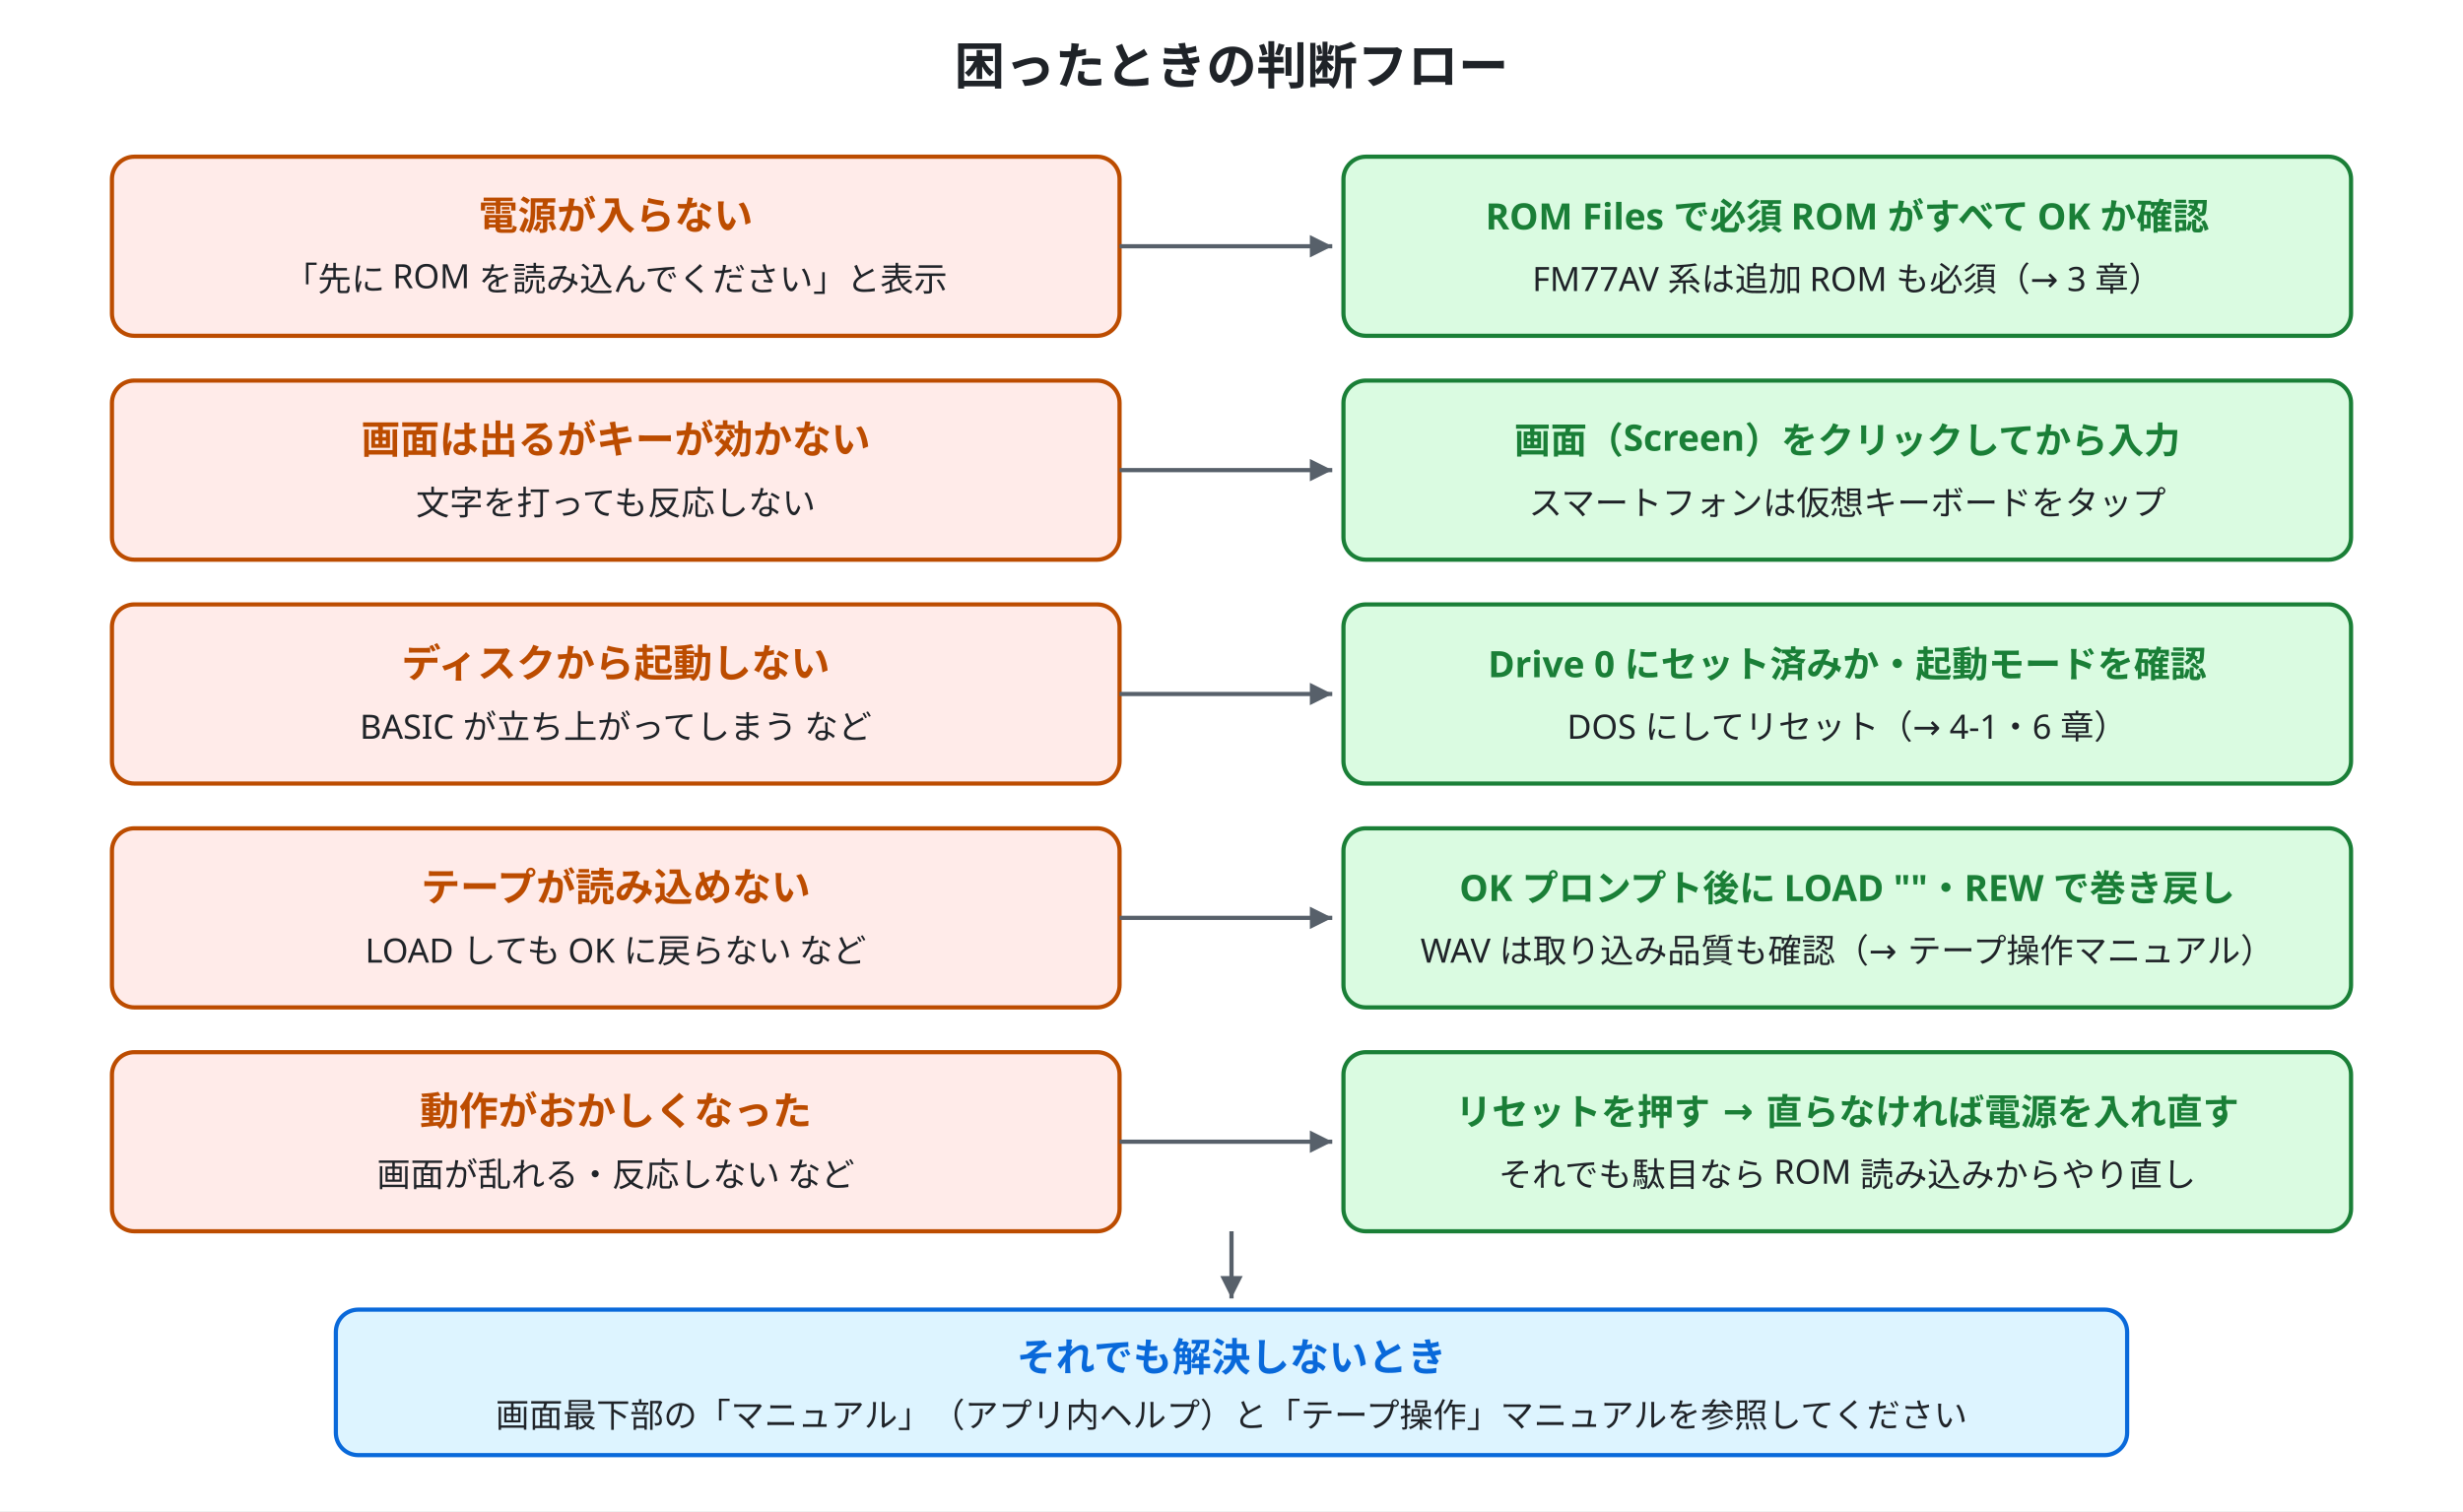
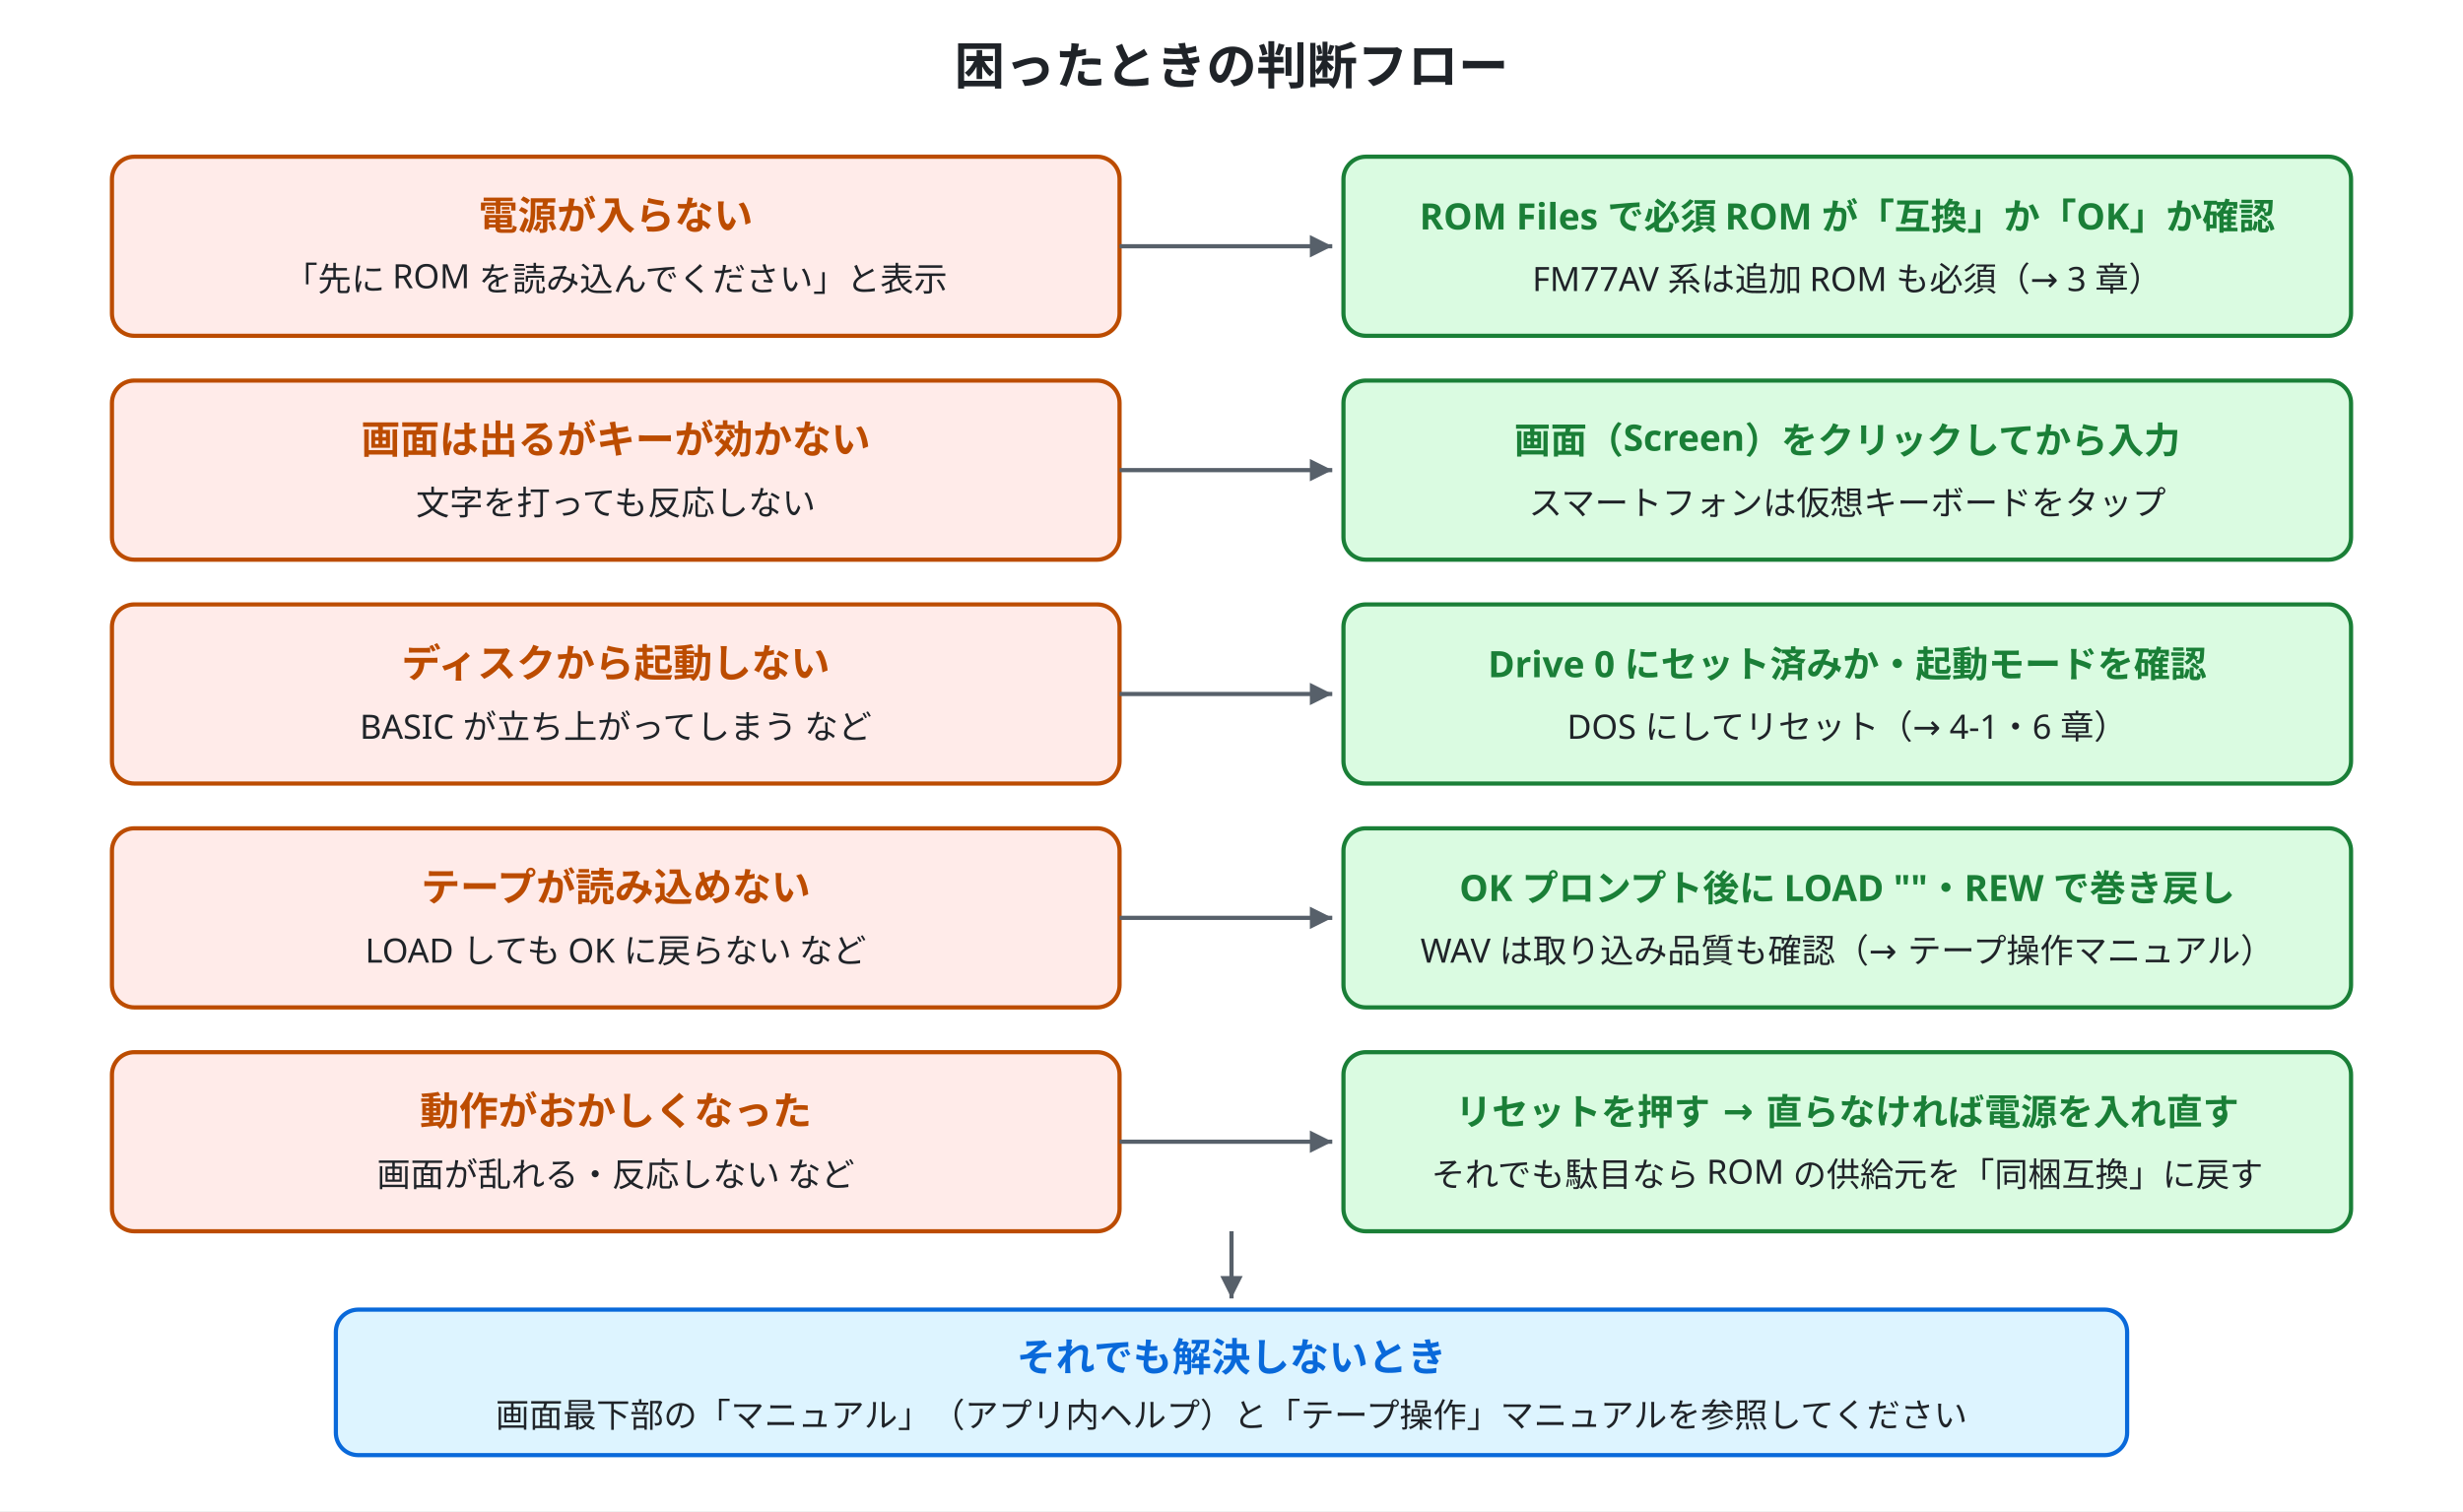
<svg xmlns="http://www.w3.org/2000/svg" viewBox="0 0 880 540" width="880" height="540">
  <defs>
    <marker id="ah" markerWidth="10" markerHeight="10" refX="8" refY="4" orient="auto" markerUnits="userSpaceOnUse">
      <path d="M0,0 L8,4 L0,8 z" fill="#57606a" />
    </marker>
  </defs>
  <rect x="0" y="0" width="880" height="540" fill="#ffffff" />
  <text x="440" y="30" font-family="sans-serif" font-size="18" font-weight="bold" fill="#1f2328" text-anchor="middle">困ったときの判断フロー</text>
  <rect x="40" y="56" width="360" height="64" rx="8" fill="#ffebe9" stroke="#bc4c00" stroke-width="1.5" />
  <text x="220" y="82" font-family="sans-serif" font-size="14" font-weight="bold" fill="#bc4c00" text-anchor="middle">電源が入らない</text>
  <text x="220" y="104" font-family="sans-serif" font-size="12" fill="#1f2328" text-anchor="middle">「先に ROM を読み込んでください」と表示</text>
  <line x1="400" y1="88" x2="476" y2="88" stroke="#57606a" stroke-width="1.5" marker-end="url(#ah)" />
  <rect x="480" y="56" width="360" height="64" rx="8" fill="#dafbe1" stroke="#1a7f37" stroke-width="1.5" />
-   <text x="660" y="82" font-family="sans-serif" font-size="13" font-weight="bold" fill="#1a7f37" text-anchor="middle">ROM Files で必須 ROM がすべて OK か確認</text>
+   <text x="660" y="82" font-family="sans-serif" font-size="13" font-weight="bold" fill="#1a7f37" text-anchor="middle">ROM Files で必須 ROM が「互換」か「OK」か確認</text>
  <text x="660" y="104" font-family="sans-serif" font-size="12" fill="#1f2328" text-anchor="middle">FM77AV 系は追加 ROM も必須（→ 3 章）</text>
  <rect x="40" y="136" width="360" height="64" rx="8" fill="#ffebe9" stroke="#bc4c00" stroke-width="1.5" />
  <text x="220" y="162" font-family="sans-serif" font-size="14" font-weight="bold" fill="#bc4c00" text-anchor="middle">画面は出るがキーが効かない</text>
  <text x="220" y="184" font-family="sans-serif" font-size="12" fill="#1f2328" text-anchor="middle">文字を打っても反応しない</text>
  <line x1="400" y1="168" x2="476" y2="168" stroke="#57606a" stroke-width="1.5" marker-end="url(#ah)" />
  <rect x="480" y="136" width="360" height="64" rx="8" fill="#dafbe1" stroke="#1a7f37" stroke-width="1.5" />
  <text x="660" y="162" font-family="sans-serif" font-size="13" font-weight="bold" fill="#1a7f37" text-anchor="middle">画面（Screen）をクリックしてから入力</text>
  <text x="660" y="184" font-family="sans-serif" font-size="12" fill="#1f2328" text-anchor="middle">スマートフォンは仮想キーボードをタップ</text>
  <rect x="40" y="216" width="360" height="64" rx="8" fill="#ffebe9" stroke="#bc4c00" stroke-width="1.5" />
  <text x="220" y="242" font-family="sans-serif" font-size="14" font-weight="bold" fill="#bc4c00" text-anchor="middle">ディスクから起動しない</text>
  <text x="220" y="264" font-family="sans-serif" font-size="12" fill="#1f2328" text-anchor="middle">BASIC が立ち上がってしまう など</text>
  <line x1="400" y1="248" x2="476" y2="248" stroke="#57606a" stroke-width="1.5" marker-end="url(#ah)" />
  <rect x="480" y="216" width="360" height="64" rx="8" fill="#dafbe1" stroke="#1a7f37" stroke-width="1.5" />
  <text x="660" y="242" font-family="sans-serif" font-size="13" font-weight="bold" fill="#1a7f37" text-anchor="middle">Drive 0 にセット済みか・起動モードを確認</text>
  <text x="660" y="264" font-family="sans-serif" font-size="12" fill="#1f2328" text-anchor="middle">DOS にしてリセット（→ 4-1・6 章）</text>
  <rect x="40" y="296" width="360" height="64" rx="8" fill="#ffebe9" stroke="#bc4c00" stroke-width="1.5" />
  <text x="220" y="322" font-family="sans-serif" font-size="14" font-weight="bold" fill="#bc4c00" text-anchor="middle">テープが読み込めない</text>
  <text x="220" y="344" font-family="sans-serif" font-size="12" fill="#1f2328" text-anchor="middle">LOAD しても OK に戻らない など</text>
  <line x1="400" y1="328" x2="476" y2="328" stroke="#57606a" stroke-width="1.5" marker-end="url(#ah)" />
  <rect x="480" y="296" width="360" height="64" rx="8" fill="#dafbe1" stroke="#1a7f37" stroke-width="1.5" />
  <text x="660" y="322" font-family="sans-serif" font-size="13" font-weight="bold" fill="#1a7f37" text-anchor="middle">OK プロンプト後に LOAD ""・REW で巻き戻し</text>
  <text x="660" y="344" font-family="sans-serif" font-size="12" fill="#1f2328" text-anchor="middle">WAV は取り込み品質も確認（→ テープ操作マニュアル）</text>
  <rect x="40" y="376" width="360" height="64" rx="8" fill="#ffebe9" stroke="#bc4c00" stroke-width="1.5" />
  <text x="220" y="402" font-family="sans-serif" font-size="14" font-weight="bold" fill="#bc4c00" text-anchor="middle">動作がおかしくなった</text>
  <text x="220" y="424" font-family="sans-serif" font-size="12" fill="#1f2328" text-anchor="middle">画面が乱れる・反応しない など</text>
  <line x1="400" y1="408" x2="476" y2="408" stroke="#57606a" stroke-width="1.5" marker-end="url(#ah)" />
  <rect x="480" y="376" width="360" height="64" rx="8" fill="#dafbe1" stroke="#1a7f37" stroke-width="1.5" />
  <text x="660" y="402" font-family="sans-serif" font-size="13" font-weight="bold" fill="#1a7f37" text-anchor="middle">リセットを押す → 直らなければ電源を入れ直す</text>
-   <text x="660" y="424" font-family="sans-serif" font-size="12" fill="#1f2328" text-anchor="middle">それでも駄目なら ROM 読み込みからやり直し</text>
+   <text x="660" y="424" font-family="sans-serif" font-size="12" fill="#1f2328" text-anchor="middle">それでも駄目なら ROM の供給元を「同梱互換」に戻す</text>
  <line x1="440" y1="440" x2="440" y2="464" stroke="#57606a" stroke-width="1.5" marker-end="url(#ah)" />
  <rect x="120" y="468" width="640" height="52" rx="8" fill="#ddf4ff" stroke="#0969da" stroke-width="1.5" />
  <text x="440" y="490" font-family="sans-serif" font-size="14" font-weight="bold" fill="#0969da" text-anchor="middle">それでも解決しないとき</text>
  <text x="440" y="510" font-family="sans-serif" font-size="12" fill="#1f2328" text-anchor="middle">画面最下部の「マニュアル」（アプリ内ヘルプ）と「テープ操作」マニュアルを参照してください</text>
</svg>
